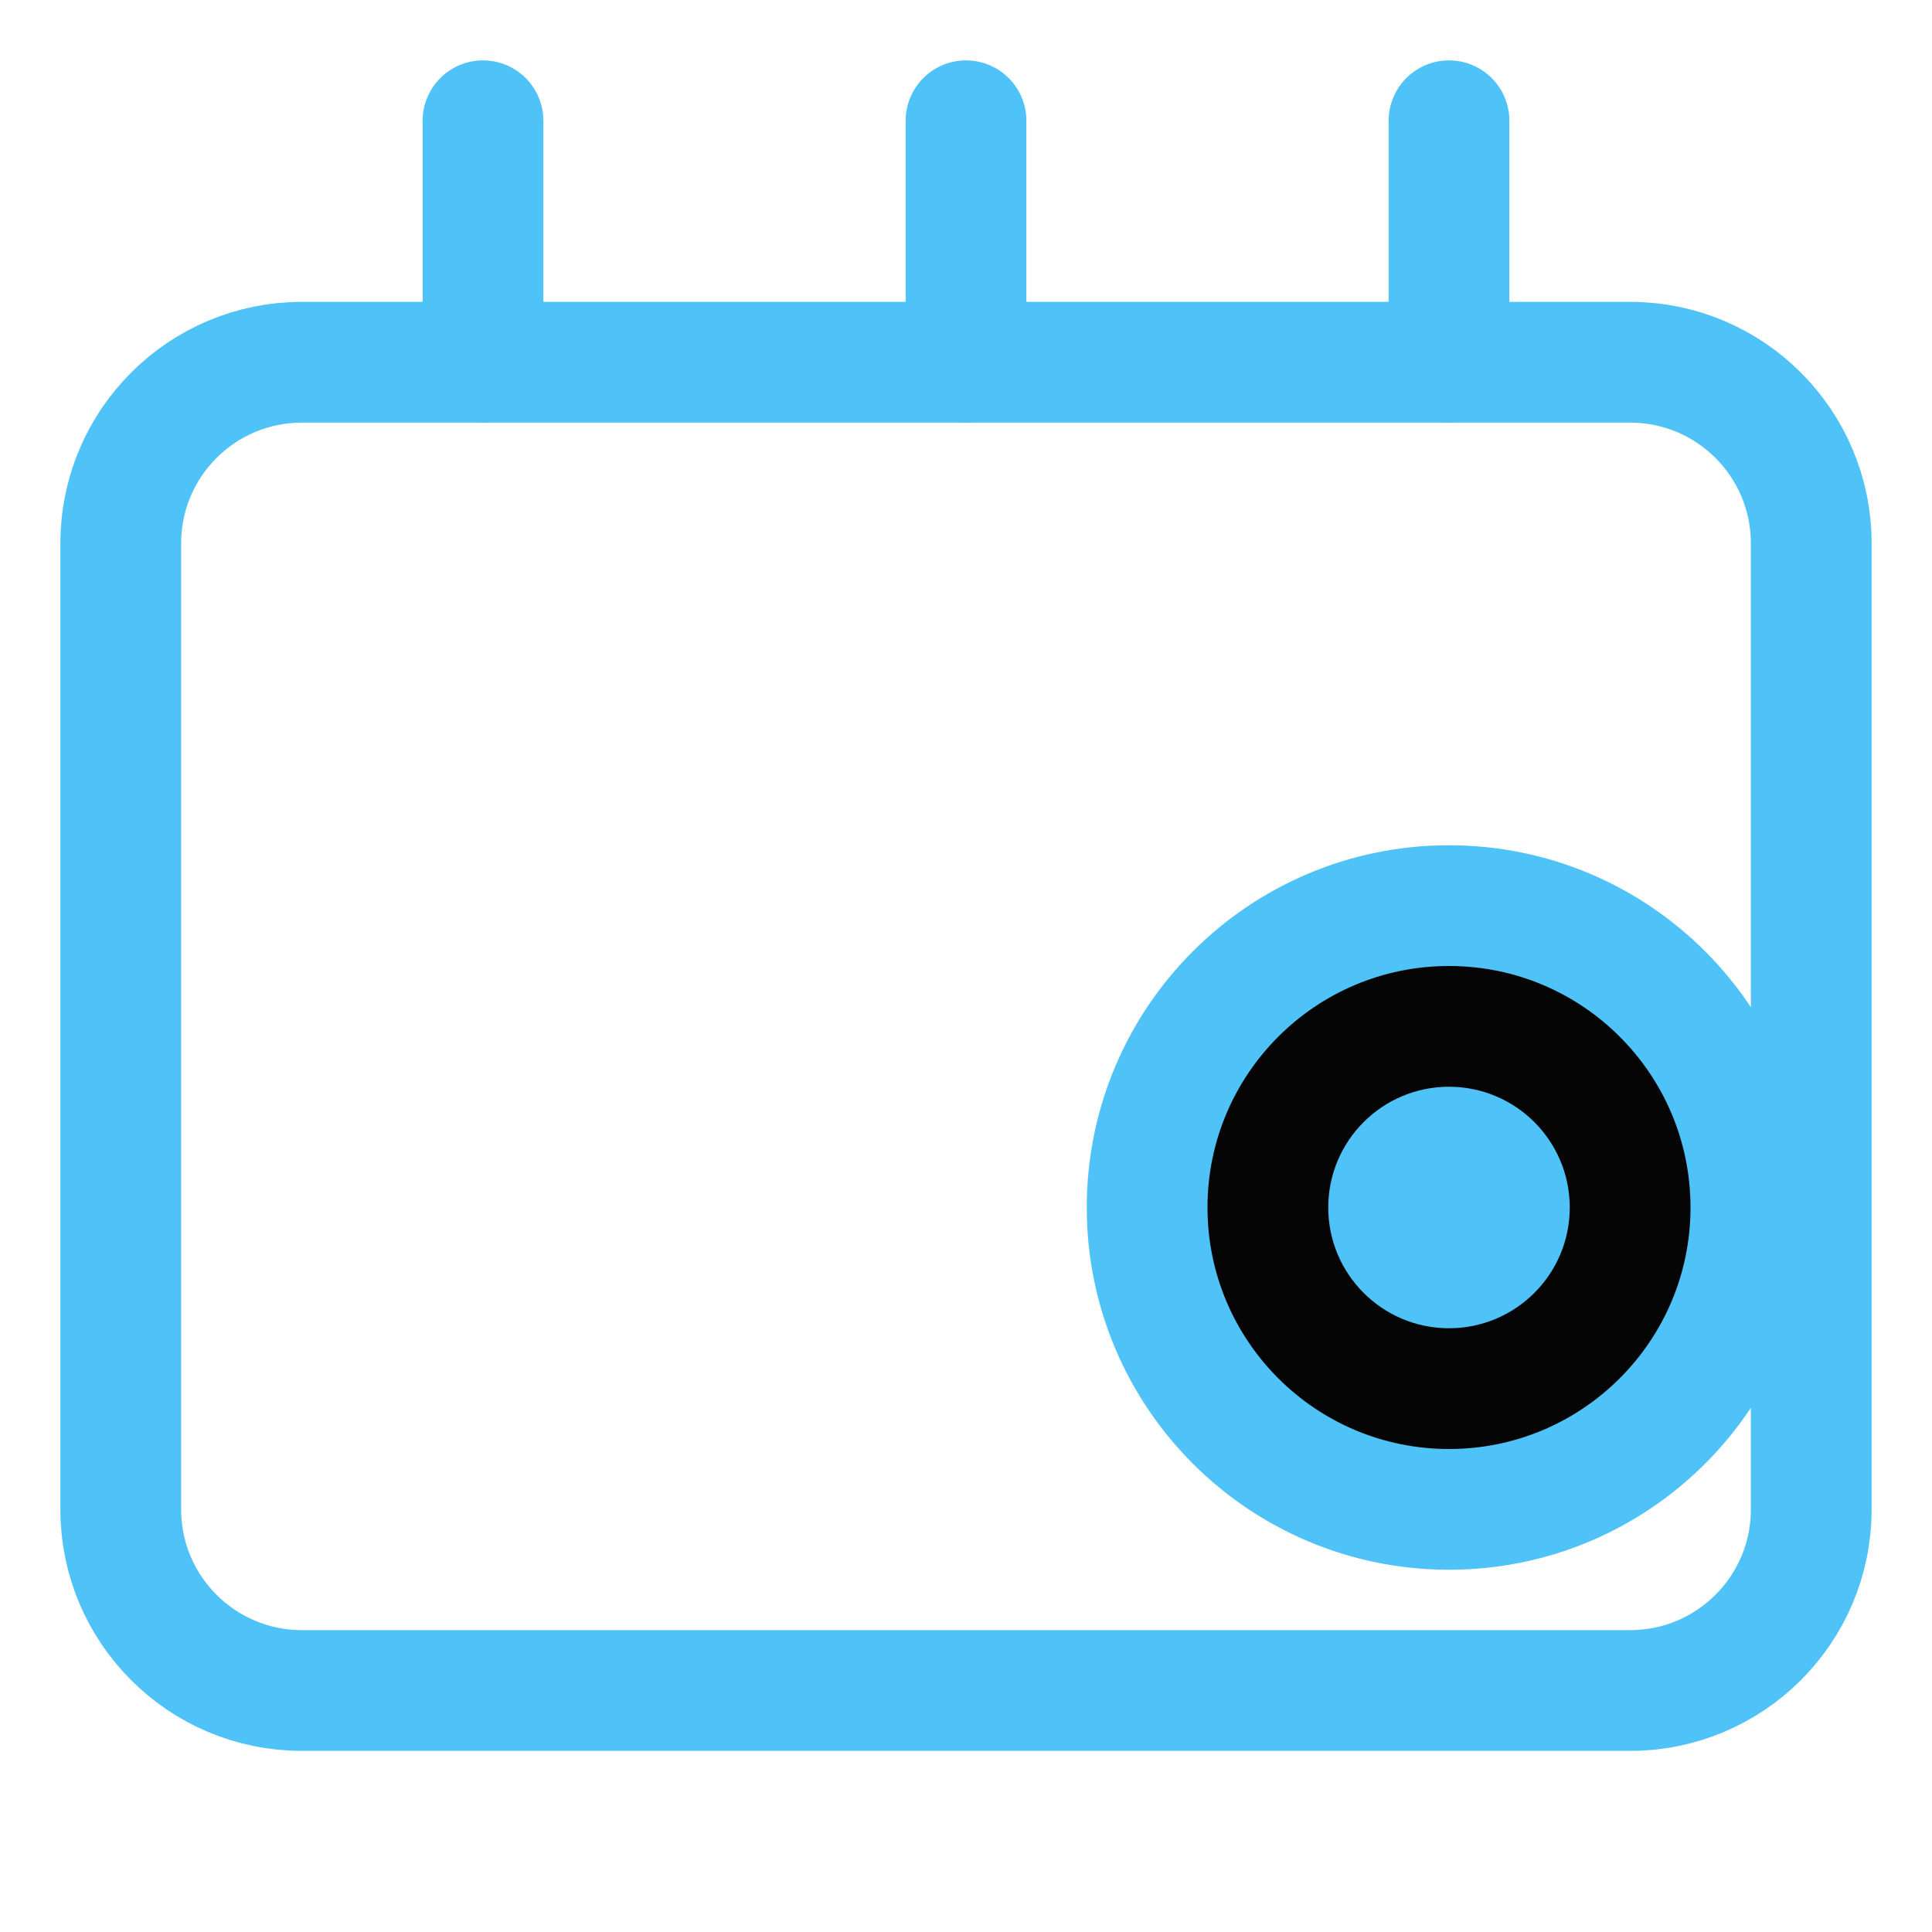
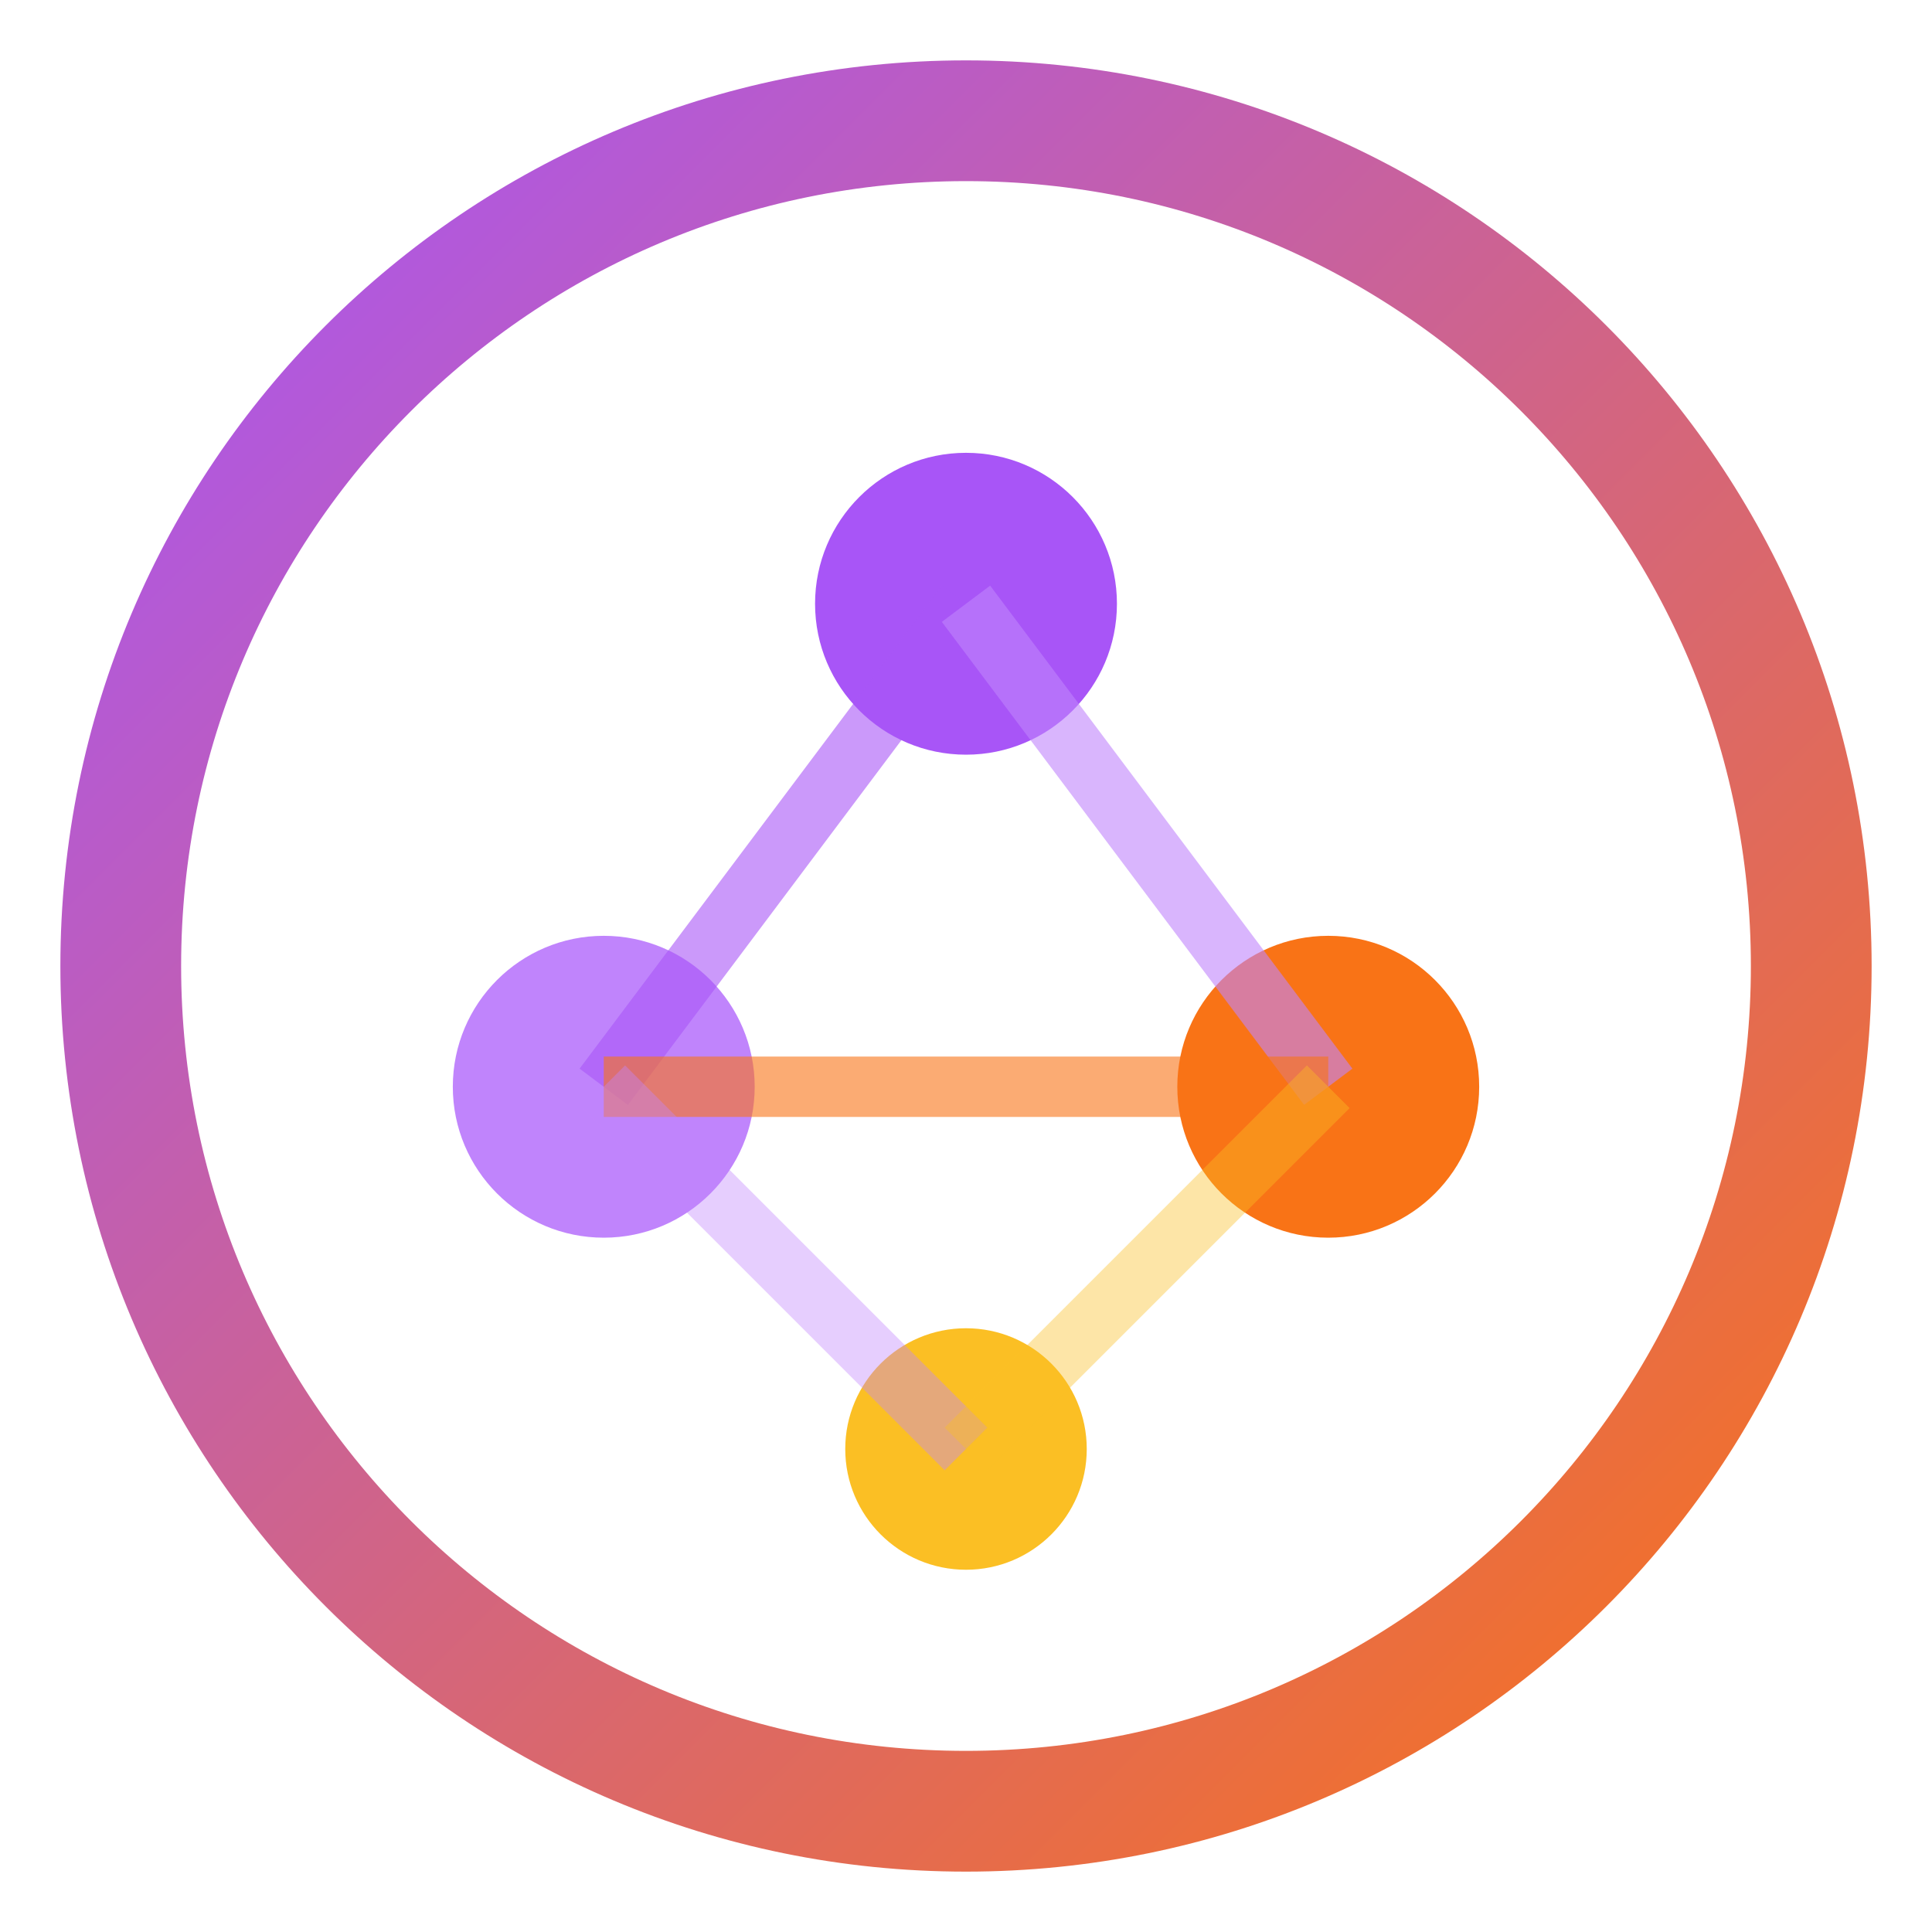
- <svg xmlns="http://www.w3.org/2000/svg" width="32" height="32" viewBox="0 0 32 32">
-   <rect x="2" y="6" width="28" height="22" rx="3" stroke="#4fc3f7" stroke-width="2" fill="none" />
-   <path d="M8 2v4M24 2v4M16 2v4" stroke="#4fc3f7" stroke-width="2" stroke-linecap="round" />
-   <circle cx="24" cy="20" r="5" fill="#050505" stroke="#4fc3f7" stroke-width="2" />
-   <circle cx="24" cy="20" r="2" fill="#4fc3f7" />
+ <svg xmlns="http://www.w3.org/2000/svg" viewBox="0 0 32 32">
+   <defs>
+     <linearGradient id="g" x1="0%" y1="0%" x2="100%" y2="100%">
+       <stop offset="0%" stop-color="#a855f7" />
+       <stop offset="100%" stop-color="#f97316" />
+     </linearGradient>
+   </defs>
+   <circle cx="16" cy="16" r="14" fill="none" stroke="url(#g)" stroke-width="2" />
+   <circle cx="16" cy="10" r="2.5" fill="#a855f7" />
+   <circle cx="10" cy="18" r="2.5" fill="#c084fc" />
+   <circle cx="22" cy="18" r="2.5" fill="#f97316" />
+   <circle cx="16" cy="24" r="2" fill="#fbbf24" />
+   <line x1="16" y1="10" x2="10" y2="18" stroke="#a855f7" stroke-width="1" opacity="0.6" />
+   <line x1="16" y1="10" x2="22" y2="18" stroke="#c084fc" stroke-width="1" opacity="0.6" />
+   <line x1="10" y1="18" x2="22" y2="18" stroke="#f97316" stroke-width="1" opacity="0.6" />
+   <line x1="10" y1="18" x2="16" y2="24" stroke="#c084fc" stroke-width="1" opacity="0.4" />
+   <line x1="22" y1="18" x2="16" y2="24" stroke="#fbbf24" stroke-width="1" opacity="0.4" />
</svg>
